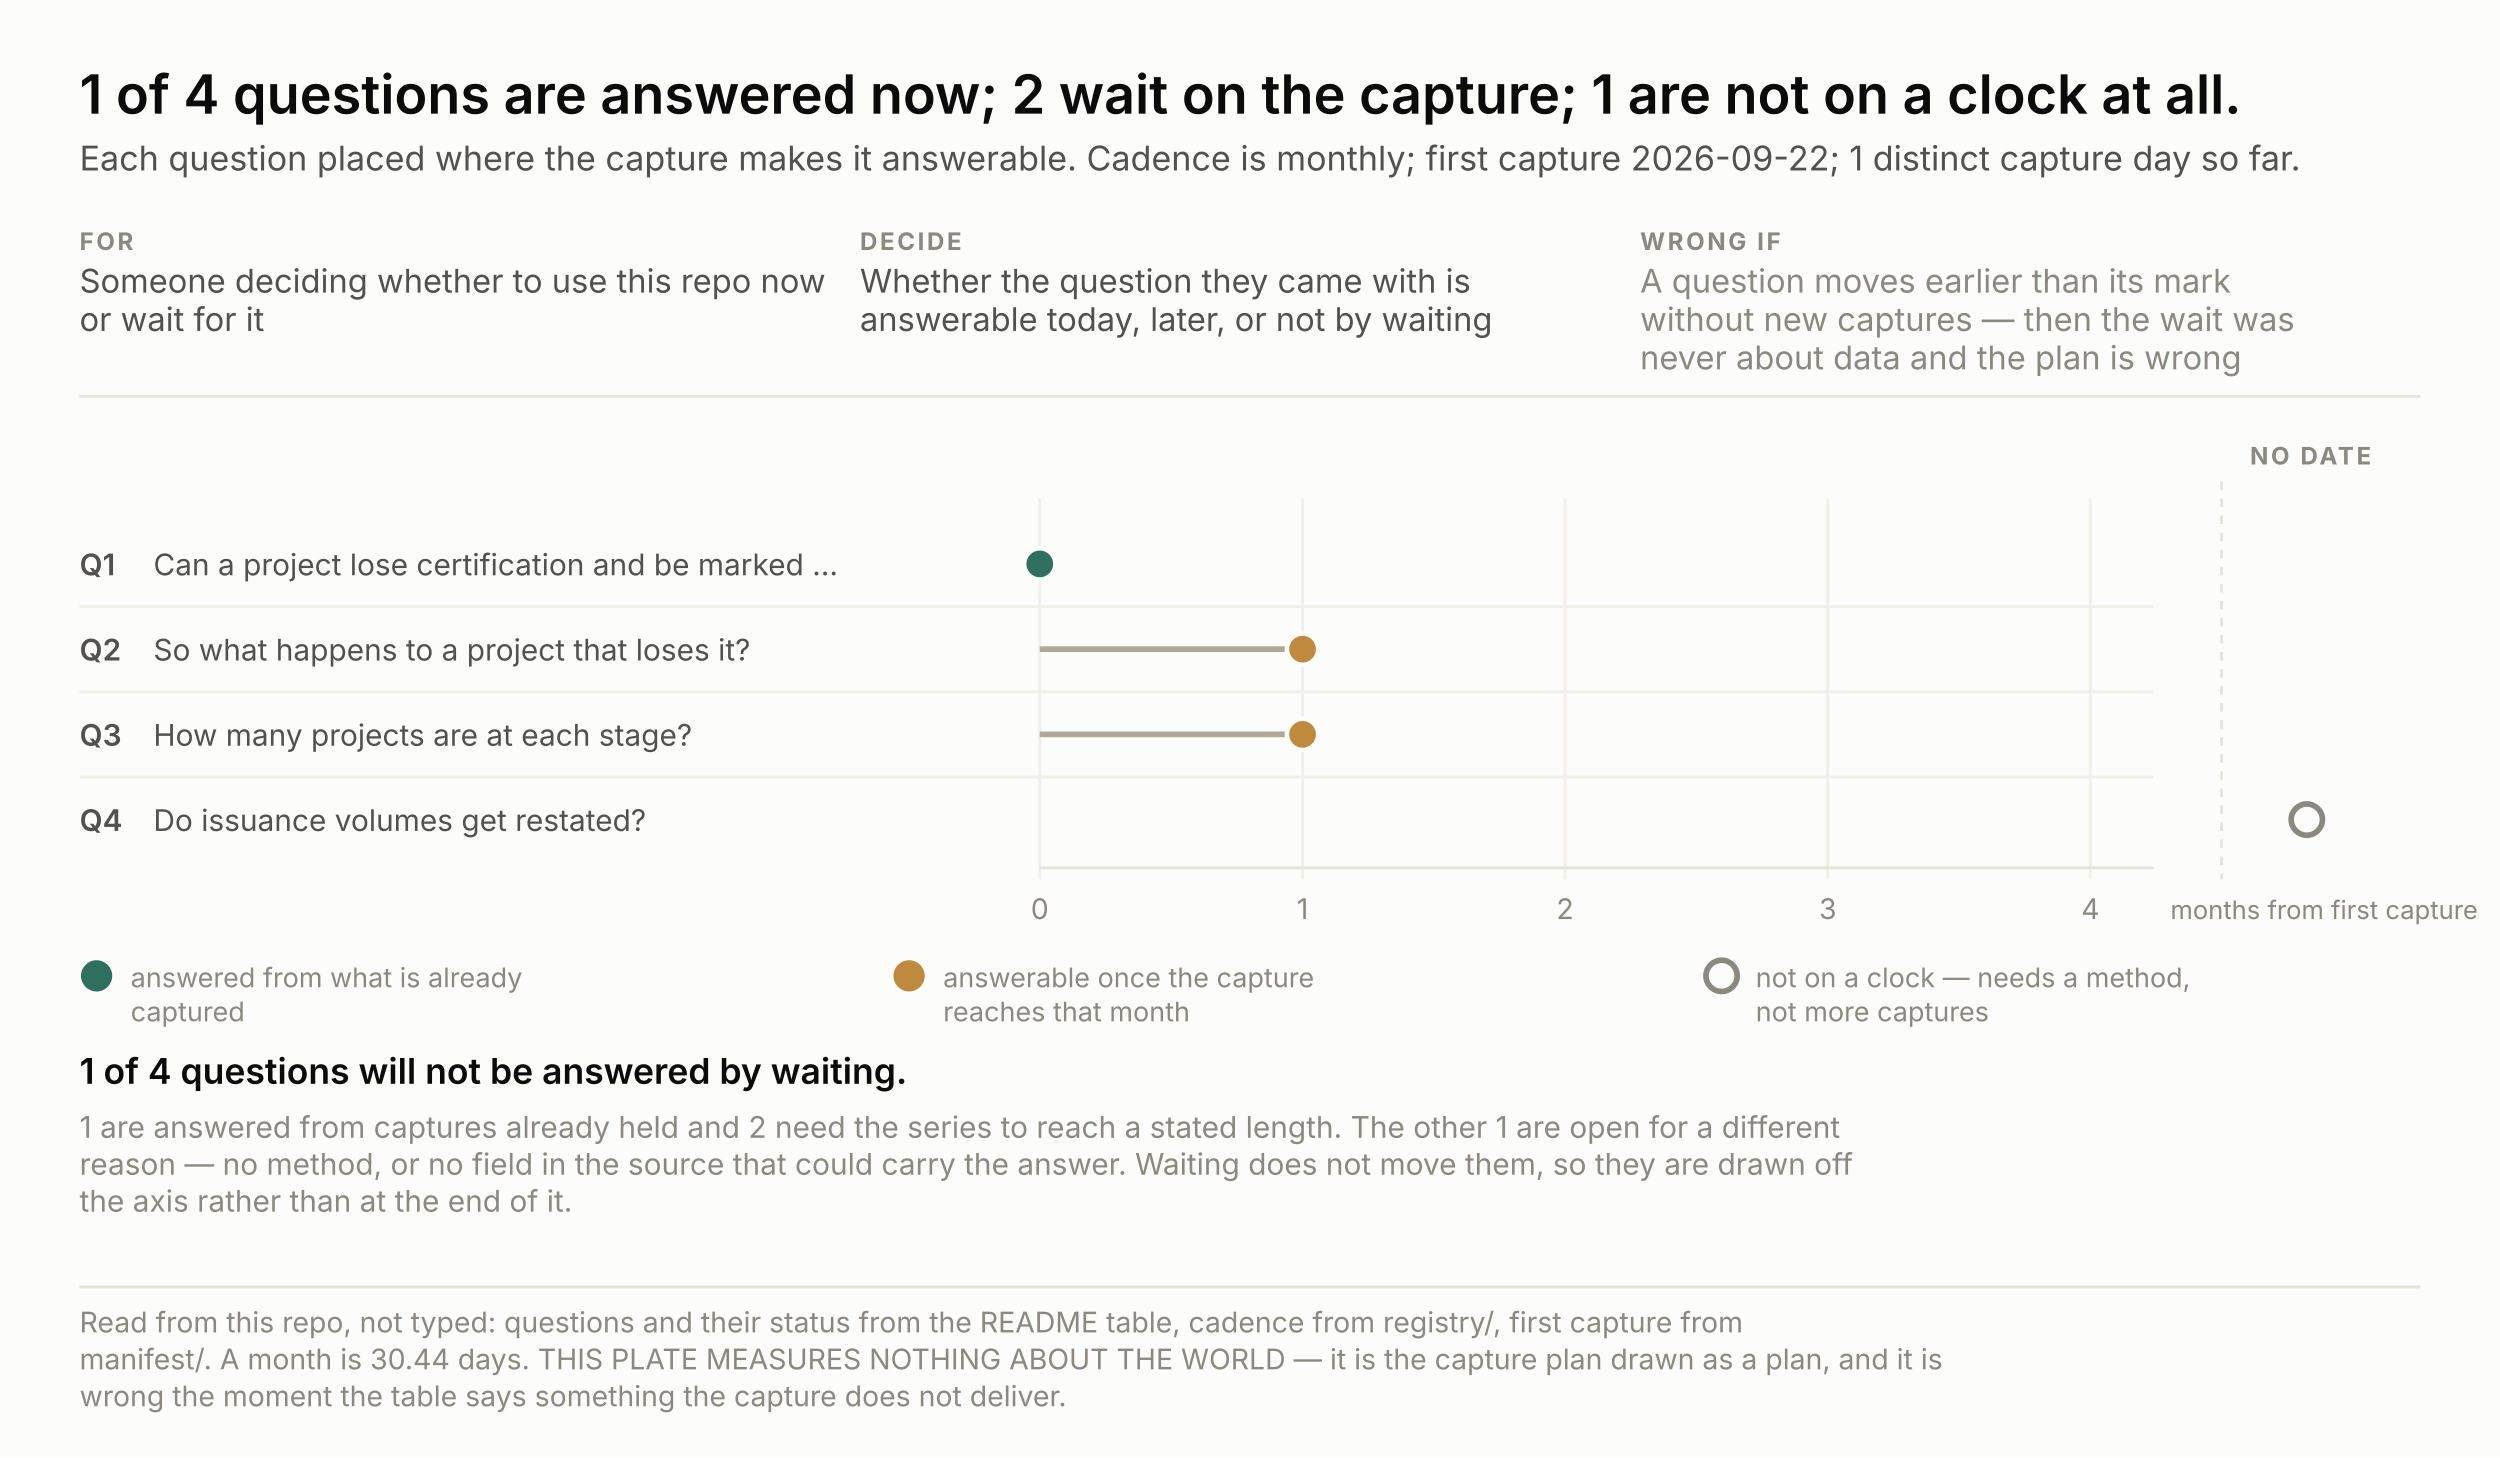
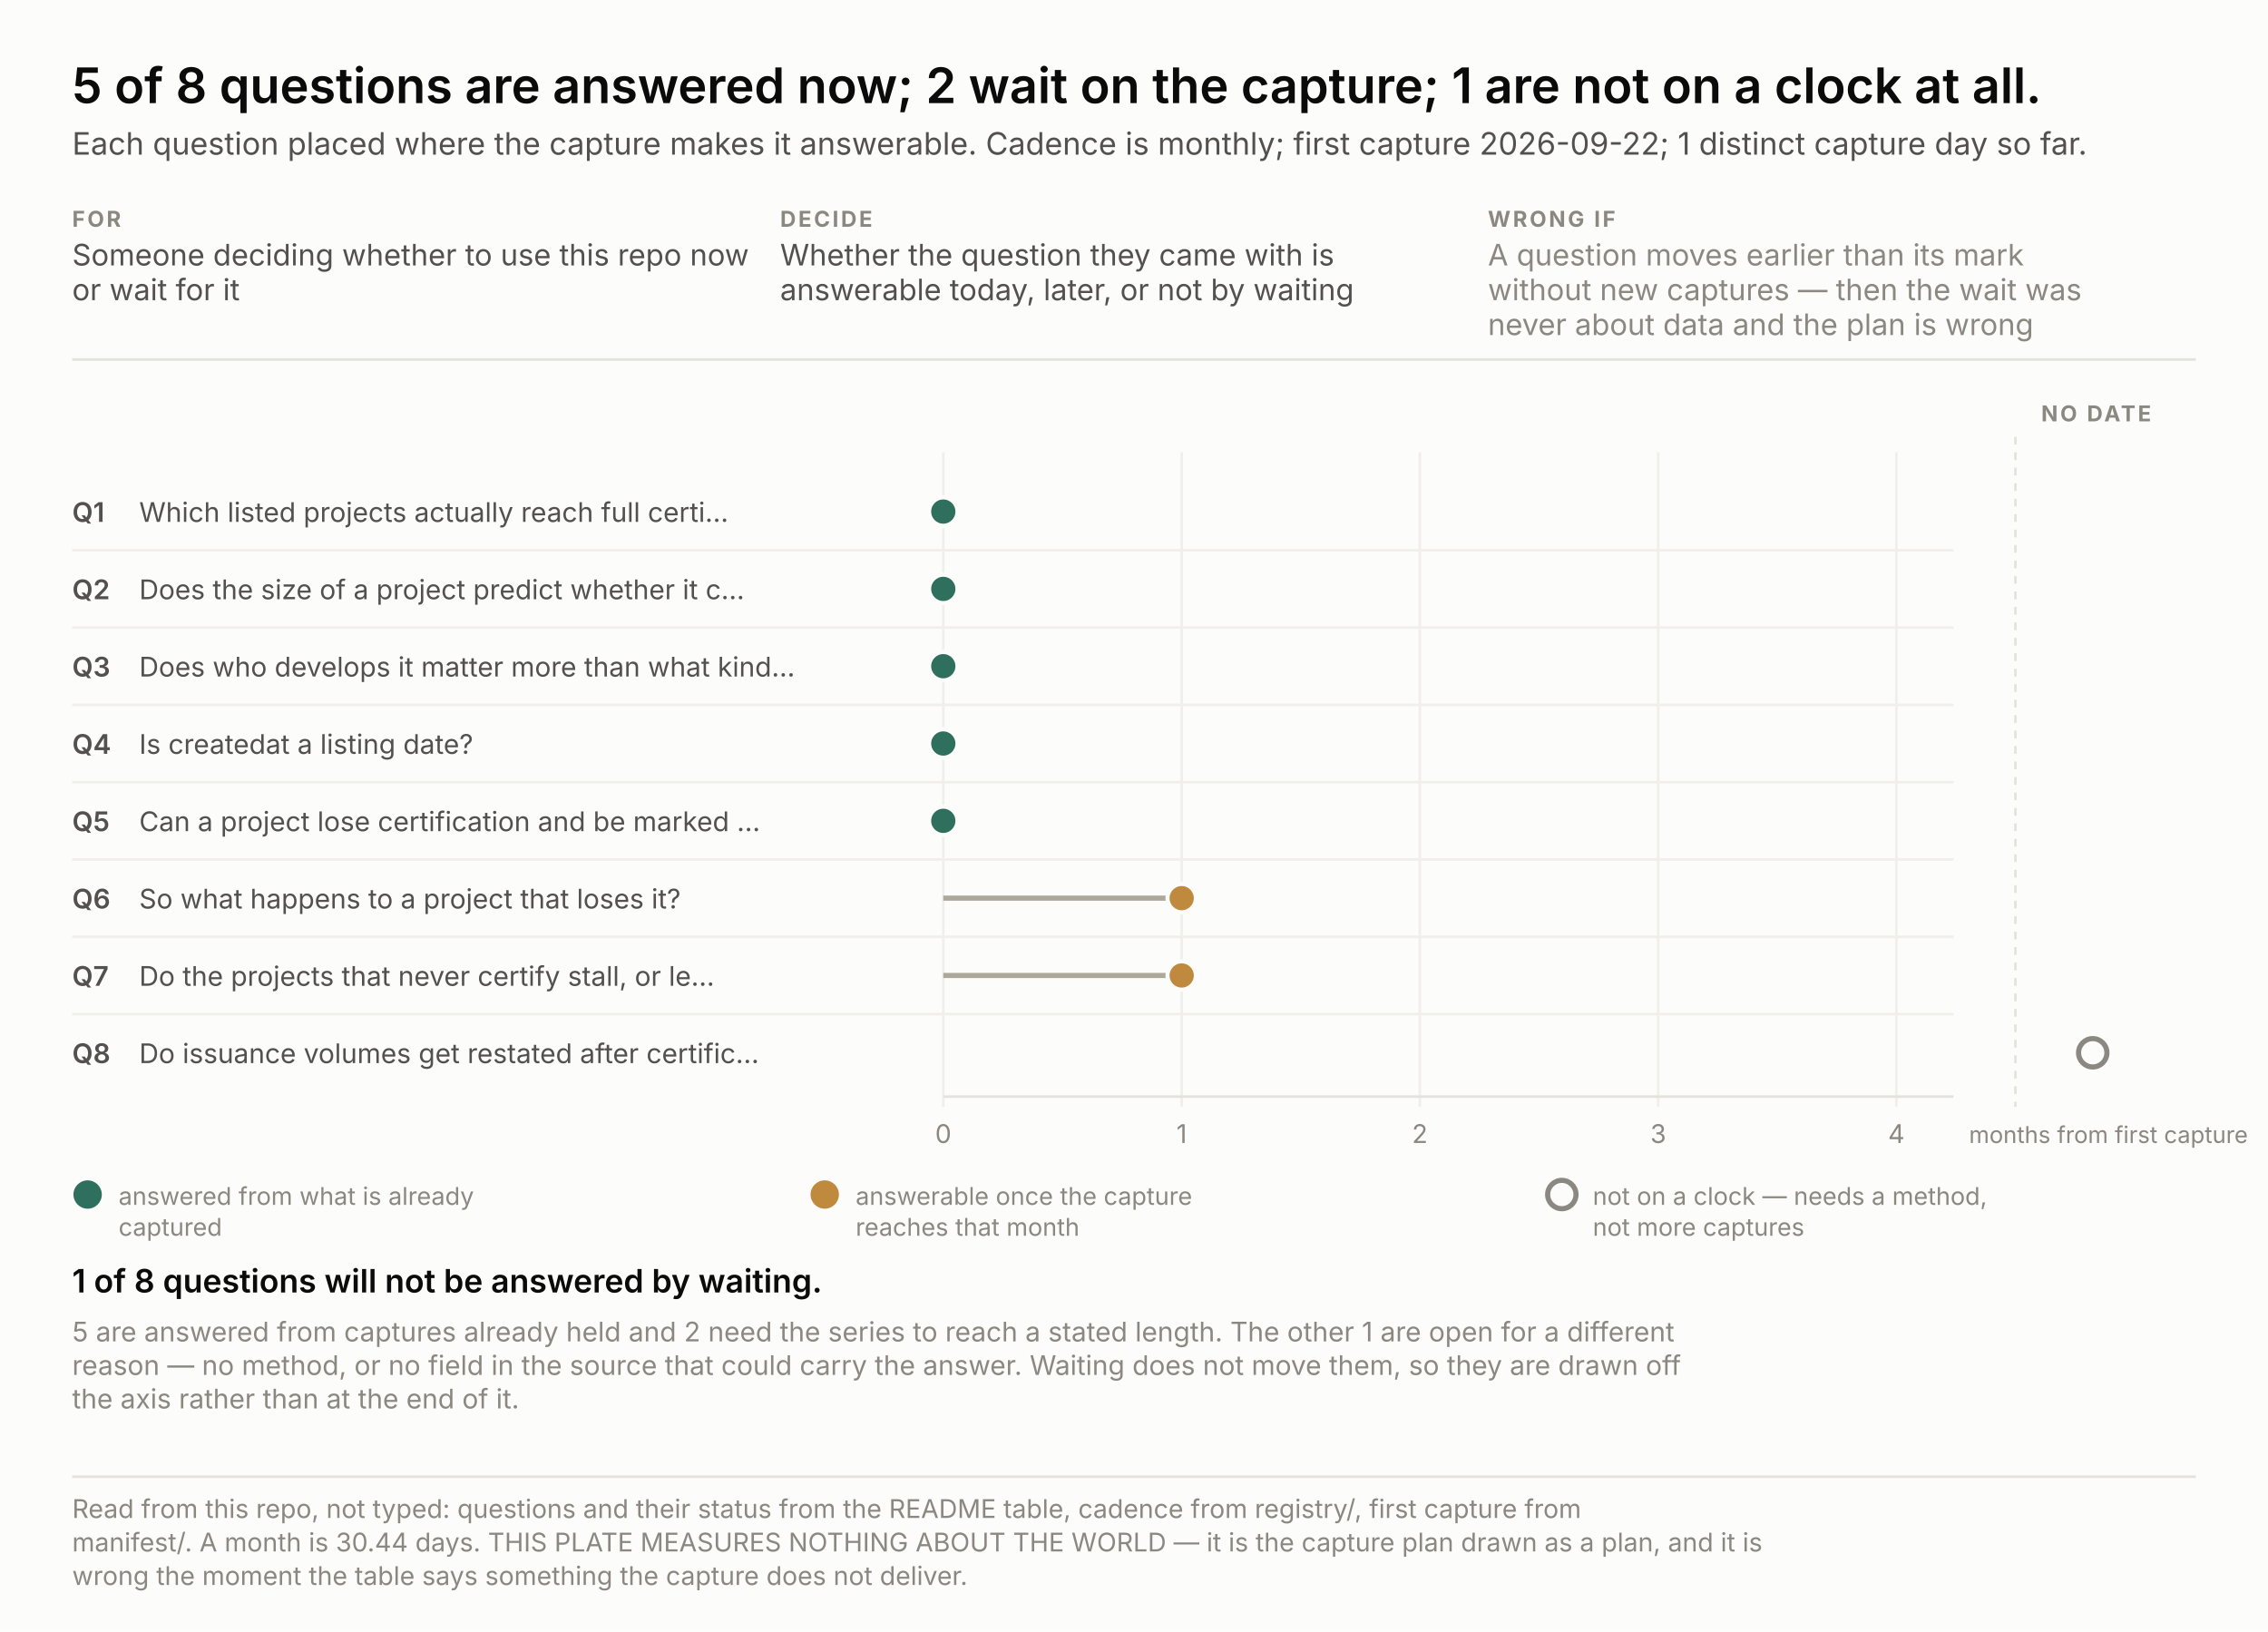
- <svg xmlns="http://www.w3.org/2000/svg" width="880" height="513" viewBox="0 0 880 513" font-family="system-ui, -apple-system, &quot;Segoe UI&quot;, sans-serif">
-   <rect width="880" height="513" fill="#fcfcfb" />
-   <text x="28.0" y="40.0" font-size="19" fill="#0b0b0b" text-anchor="start" font-weight="600" style="font-variant-numeric: tabular-nums">1 of 4 questions are answered now; 2 wait on the capture; 1 are not on a clock at all.</text>
+ <svg xmlns="http://www.w3.org/2000/svg" width="880" height="633" viewBox="0 0 880 633" font-family="system-ui, -apple-system, &quot;Segoe UI&quot;, sans-serif">
+   <rect width="880" height="633" fill="#fcfcfb" />
+   <text x="28.0" y="40.0" font-size="19" fill="#0b0b0b" text-anchor="start" font-weight="600" style="font-variant-numeric: tabular-nums">5 of 8 questions are answered now; 2 wait on the capture; 1 are not on a clock at all.</text>
  <text x="28.0" y="60.0" font-size="12" fill="#52514e" text-anchor="start" font-weight="normal" style="font-variant-numeric: tabular-nums">Each question placed where the capture makes it answerable. Cadence is monthly; first capture 2026-09-22; 1 distinct capture day so far.</text>
  <text x="28.0" y="88.0" font-size="8.5" fill="#8a8880" text-anchor="start" font-weight="700" letter-spacing="0.9" style="font-variant-numeric: tabular-nums">FOR</text>
  <text x="28.0" y="103.0" font-size="11.5" fill="#52514e" text-anchor="start" font-weight="normal" style="font-variant-numeric: tabular-nums">Someone deciding whether to use this repo now</text>
  <text x="28.0" y="116.5" font-size="11.5" fill="#52514e" text-anchor="start" font-weight="normal" style="font-variant-numeric: tabular-nums">or wait for it</text>
  <text x="302.7" y="88.0" font-size="8.5" fill="#8a8880" text-anchor="start" font-weight="700" letter-spacing="0.9" style="font-variant-numeric: tabular-nums">DECIDE</text>
  <text x="302.7" y="103.0" font-size="11.5" fill="#52514e" text-anchor="start" font-weight="normal" style="font-variant-numeric: tabular-nums">Whether the question they came with is</text>
  <text x="302.7" y="116.5" font-size="11.5" fill="#52514e" text-anchor="start" font-weight="normal" style="font-variant-numeric: tabular-nums">answerable today, later, or not by waiting</text>
  <text x="577.3" y="88.0" font-size="8.5" fill="#8a8880" text-anchor="start" font-weight="700" letter-spacing="0.9" style="font-variant-numeric: tabular-nums">WRONG IF</text>
  <text x="577.3" y="103.0" font-size="11.5" fill="#8a8880" text-anchor="start" font-weight="normal" style="font-variant-numeric: tabular-nums">A question moves earlier than its mark</text>
  <text x="577.3" y="116.5" font-size="11.5" fill="#8a8880" text-anchor="start" font-weight="normal" style="font-variant-numeric: tabular-nums">without new captures — then the wait was</text>
  <text x="577.3" y="130.0" font-size="11.5" fill="#8a8880" text-anchor="start" font-weight="normal" style="font-variant-numeric: tabular-nums">never about data and the plan is wrong</text>
  <line x1="28" y1="139.5" x2="852" y2="139.5" stroke="#e3e2db" />
-   <line x1="366.0" y1="175.5" x2="366.0" y2="309.5" stroke="#f0efe9" />
-   <text x="366.0" y="323.5" font-size="10" fill="#8a8880" text-anchor="middle" font-weight="normal" style="font-variant-numeric: tabular-nums">0</text>
-   <line x1="458.5" y1="175.5" x2="458.5" y2="309.5" stroke="#f0efe9" />
-   <text x="458.5" y="323.5" font-size="10" fill="#8a8880" text-anchor="middle" font-weight="normal" style="font-variant-numeric: tabular-nums">1</text>
-   <line x1="550.9" y1="175.5" x2="550.9" y2="309.5" stroke="#f0efe9" />
-   <text x="550.9" y="323.5" font-size="10" fill="#8a8880" text-anchor="middle" font-weight="normal" style="font-variant-numeric: tabular-nums">2</text>
-   <line x1="643.4" y1="175.5" x2="643.4" y2="309.5" stroke="#f0efe9" />
-   <text x="643.4" y="323.5" font-size="10" fill="#8a8880" text-anchor="middle" font-weight="normal" style="font-variant-numeric: tabular-nums">3</text>
-   <line x1="735.8" y1="175.5" x2="735.8" y2="309.5" stroke="#f0efe9" />
-   <text x="735.8" y="323.5" font-size="10" fill="#8a8880" text-anchor="middle" font-weight="normal" style="font-variant-numeric: tabular-nums">4</text>
-   <text x="764.0" y="323.5" font-size="9" fill="#8a8880" text-anchor="start" font-weight="normal" style="font-variant-numeric: tabular-nums">months from first capture</text>
-   <line x1="366" y1="305.5" x2="758" y2="305.5" stroke="#e3e2db" />
-   <line x1="782.0" y1="169.5" x2="782.0" y2="309.5" stroke="#e3e2db" stroke-dasharray="3 3" />
+   <line x1="366.0" y1="175.5" x2="366.0" y2="429.5" stroke="#f0efe9" />
+   <text x="366.0" y="443.5" font-size="10" fill="#8a8880" text-anchor="middle" font-weight="normal" style="font-variant-numeric: tabular-nums">0</text>
+   <line x1="458.5" y1="175.5" x2="458.5" y2="429.5" stroke="#f0efe9" />
+   <text x="458.5" y="443.5" font-size="10" fill="#8a8880" text-anchor="middle" font-weight="normal" style="font-variant-numeric: tabular-nums">1</text>
+   <line x1="550.9" y1="175.5" x2="550.9" y2="429.5" stroke="#f0efe9" />
+   <text x="550.9" y="443.5" font-size="10" fill="#8a8880" text-anchor="middle" font-weight="normal" style="font-variant-numeric: tabular-nums">2</text>
+   <line x1="643.4" y1="175.5" x2="643.4" y2="429.5" stroke="#f0efe9" />
+   <text x="643.4" y="443.5" font-size="10" fill="#8a8880" text-anchor="middle" font-weight="normal" style="font-variant-numeric: tabular-nums">3</text>
+   <line x1="735.8" y1="175.5" x2="735.8" y2="429.5" stroke="#f0efe9" />
+   <text x="735.8" y="443.5" font-size="10" fill="#8a8880" text-anchor="middle" font-weight="normal" style="font-variant-numeric: tabular-nums">4</text>
+   <text x="764.0" y="443.5" font-size="9" fill="#8a8880" text-anchor="start" font-weight="normal" style="font-variant-numeric: tabular-nums">months from first capture</text>
+   <line x1="366" y1="425.5" x2="758" y2="425.5" stroke="#e3e2db" />
+   <line x1="782.0" y1="169.5" x2="782.0" y2="429.5" stroke="#e3e2db" stroke-dasharray="3 3" />
  <text x="792.0" y="163.5" font-size="8.5" fill="#8a8880" text-anchor="start" font-weight="700" letter-spacing="0.9" style="font-variant-numeric: tabular-nums">NO DATE</text>
  <text x="28.0" y="202.5" font-size="10.5" fill="#52514e" text-anchor="start" font-weight="600" style="font-variant-numeric: tabular-nums">Q1</text>
-   <text x="54.0" y="202.5" font-size="10.5" fill="#52514e" text-anchor="start" font-weight="normal" style="font-variant-numeric: tabular-nums">Can a project lose certification and be marked …</text>
+   <text x="54.0" y="202.5" font-size="10.5" fill="#52514e" text-anchor="start" font-weight="normal" style="font-variant-numeric: tabular-nums">Which listed projects actually reach full certi…</text>
  <circle cx="366.0" cy="198.5" r="5.5" fill="#2f6f5e" stroke="#fcfcfb" stroke-width="1.6" />
  <text x="28.0" y="232.5" font-size="10.5" fill="#52514e" text-anchor="start" font-weight="600" style="font-variant-numeric: tabular-nums">Q2</text>
-   <text x="54.0" y="232.5" font-size="10.5" fill="#52514e" text-anchor="start" font-weight="normal" style="font-variant-numeric: tabular-nums">So what happens to a project that loses it?</text>
+   <text x="54.0" y="232.5" font-size="10.5" fill="#52514e" text-anchor="start" font-weight="normal" style="font-variant-numeric: tabular-nums">Does the size of a project predict whether it c…</text>
  <line x1="28" y1="213.5" x2="758" y2="213.5" stroke="#f0efe9" />
-   <line x1="366.0" y1="228.5" x2="458.5" y2="228.5" stroke="#aca89a" stroke-width="2" />
-   <circle cx="458.5" cy="228.5" r="5.5" fill="#c08a3e" stroke="#fcfcfb" stroke-width="1.6" />
+   <circle cx="366.0" cy="228.5" r="5.5" fill="#2f6f5e" stroke="#fcfcfb" stroke-width="1.6" />
  <text x="28.0" y="262.5" font-size="10.5" fill="#52514e" text-anchor="start" font-weight="600" style="font-variant-numeric: tabular-nums">Q3</text>
-   <text x="54.0" y="262.5" font-size="10.5" fill="#52514e" text-anchor="start" font-weight="normal" style="font-variant-numeric: tabular-nums">How many projects are at each stage?</text>
+   <text x="54.0" y="262.5" font-size="10.5" fill="#52514e" text-anchor="start" font-weight="normal" style="font-variant-numeric: tabular-nums">Does who develops it matter more than what kind…</text>
  <line x1="28" y1="243.5" x2="758" y2="243.5" stroke="#f0efe9" />
-   <line x1="366.0" y1="258.5" x2="458.5" y2="258.5" stroke="#aca89a" stroke-width="2" />
-   <circle cx="458.5" cy="258.5" r="5.5" fill="#c08a3e" stroke="#fcfcfb" stroke-width="1.6" />
+   <circle cx="366.0" cy="258.5" r="5.5" fill="#2f6f5e" stroke="#fcfcfb" stroke-width="1.6" />
  <text x="28.0" y="292.5" font-size="10.5" fill="#52514e" text-anchor="start" font-weight="600" style="font-variant-numeric: tabular-nums">Q4</text>
-   <text x="54.0" y="292.5" font-size="10.5" fill="#52514e" text-anchor="start" font-weight="normal" style="font-variant-numeric: tabular-nums">Do issuance volumes get restated?</text>
+   <text x="54.0" y="292.5" font-size="10.5" fill="#52514e" text-anchor="start" font-weight="normal" style="font-variant-numeric: tabular-nums">Is createdat a listing date?</text>
  <line x1="28" y1="273.5" x2="758" y2="273.5" stroke="#f0efe9" />
-   <circle cx="812.0" cy="288.5" r="5.5" fill="none" stroke="#8a8880" stroke-width="2" />
-   <circle cx="34.0" cy="343.5" r="5.5" fill="#2f6f5e" />
-   <text x="46.0" y="347.5" font-size="9.5" fill="#8a8880" text-anchor="start" font-weight="normal" style="font-variant-numeric: tabular-nums">answered from what is already</text>
-   <text x="46.0" y="359.5" font-size="9.5" fill="#8a8880" text-anchor="start" font-weight="normal" style="font-variant-numeric: tabular-nums">captured</text>
-   <circle cx="320.0" cy="343.5" r="5.5" fill="#c08a3e" />
-   <text x="332.0" y="347.5" font-size="9.5" fill="#8a8880" text-anchor="start" font-weight="normal" style="font-variant-numeric: tabular-nums">answerable once the capture</text>
-   <text x="332.0" y="359.5" font-size="9.5" fill="#8a8880" text-anchor="start" font-weight="normal" style="font-variant-numeric: tabular-nums">reaches that month</text>
-   <circle cx="606.0" cy="343.5" r="5.5" fill="none" stroke="#8a8880" stroke-width="2" />
-   <text x="618.0" y="347.5" font-size="9.5" fill="#8a8880" text-anchor="start" font-weight="normal" style="font-variant-numeric: tabular-nums">not on a clock — needs a method,</text>
-   <text x="618.0" y="359.5" font-size="9.5" fill="#8a8880" text-anchor="start" font-weight="normal" style="font-variant-numeric: tabular-nums">not more captures</text>
-   <text x="28.0" y="381.5" fill="none" stroke="#fcfcfb" stroke-width="3.4" stroke-linejoin="round" font-size="12.5" text-anchor="start" font-weight="600" style="font-variant-numeric: tabular-nums">1 of 4 questions will not be answered by waiting.</text>
-   <text x="28.0" y="381.5" fill="#0b0b0b" font-size="12.5" text-anchor="start" font-weight="600" style="font-variant-numeric: tabular-nums">1 of 4 questions will not be answered by waiting.</text>
-   <text x="28.0" y="400.5" font-size="10.5" fill="#8a8880" text-anchor="start" font-weight="normal" style="font-variant-numeric: tabular-nums">1 are answered from captures already held and 2 need the series to reach a stated length. The other 1 are open for a different</text>
-   <text x="28.0" y="413.5" font-size="10.5" fill="#8a8880" text-anchor="start" font-weight="normal" style="font-variant-numeric: tabular-nums">reason — no method, or no field in the source that could carry the answer. Waiting does not move them, so they are drawn off</text>
-   <text x="28.0" y="426.5" font-size="10.5" fill="#8a8880" text-anchor="start" font-weight="normal" style="font-variant-numeric: tabular-nums">the axis rather than at the end of it.</text>
-   <line x1="28" y1="453.0" x2="852" y2="453.0" stroke="#e3e2db" />
-   <text x="28.0" y="469.0" font-size="10" fill="#8a8880" text-anchor="start" font-weight="normal" style="font-variant-numeric: tabular-nums">Read from this repo, not typed: questions and their status from the README table, cadence from registry/, first capture from</text>
-   <text x="28.0" y="482.0" font-size="10" fill="#8a8880" text-anchor="start" font-weight="normal" style="font-variant-numeric: tabular-nums">manifest/. A month is 30.44 days. THIS PLATE MEASURES NOTHING ABOUT THE WORLD — it is the capture plan drawn as a plan, and it is</text>
-   <text x="28.0" y="495.0" font-size="10" fill="#8a8880" text-anchor="start" font-weight="normal" style="font-variant-numeric: tabular-nums">wrong the moment the table says something the capture does not deliver.</text>
+   <circle cx="366.0" cy="288.5" r="5.5" fill="#2f6f5e" stroke="#fcfcfb" stroke-width="1.6" />
+   <text x="28.0" y="322.5" font-size="10.5" fill="#52514e" text-anchor="start" font-weight="600" style="font-variant-numeric: tabular-nums">Q5</text>
+   <text x="54.0" y="322.5" font-size="10.5" fill="#52514e" text-anchor="start" font-weight="normal" style="font-variant-numeric: tabular-nums">Can a project lose certification and be marked …</text>
+   <line x1="28" y1="303.5" x2="758" y2="303.5" stroke="#f0efe9" />
+   <circle cx="366.0" cy="318.5" r="5.5" fill="#2f6f5e" stroke="#fcfcfb" stroke-width="1.6" />
+   <text x="28.0" y="352.5" font-size="10.5" fill="#52514e" text-anchor="start" font-weight="600" style="font-variant-numeric: tabular-nums">Q6</text>
+   <text x="54.0" y="352.5" font-size="10.5" fill="#52514e" text-anchor="start" font-weight="normal" style="font-variant-numeric: tabular-nums">So what happens to a project that loses it?</text>
+   <line x1="28" y1="333.5" x2="758" y2="333.5" stroke="#f0efe9" />
+   <line x1="366.0" y1="348.5" x2="458.5" y2="348.5" stroke="#aca89a" stroke-width="2" />
+   <circle cx="458.5" cy="348.5" r="5.5" fill="#c08a3e" stroke="#fcfcfb" stroke-width="1.6" />
+   <text x="28.0" y="382.5" font-size="10.5" fill="#52514e" text-anchor="start" font-weight="600" style="font-variant-numeric: tabular-nums">Q7</text>
+   <text x="54.0" y="382.5" font-size="10.5" fill="#52514e" text-anchor="start" font-weight="normal" style="font-variant-numeric: tabular-nums">Do the projects that never certify stall, or le…</text>
+   <line x1="28" y1="363.5" x2="758" y2="363.5" stroke="#f0efe9" />
+   <line x1="366.0" y1="378.5" x2="458.5" y2="378.5" stroke="#aca89a" stroke-width="2" />
+   <circle cx="458.5" cy="378.5" r="5.5" fill="#c08a3e" stroke="#fcfcfb" stroke-width="1.6" />
+   <text x="28.0" y="412.5" font-size="10.5" fill="#52514e" text-anchor="start" font-weight="600" style="font-variant-numeric: tabular-nums">Q8</text>
+   <text x="54.0" y="412.5" font-size="10.5" fill="#52514e" text-anchor="start" font-weight="normal" style="font-variant-numeric: tabular-nums">Do issuance volumes get restated after certific…</text>
+   <line x1="28" y1="393.5" x2="758" y2="393.5" stroke="#f0efe9" />
+   <circle cx="812.0" cy="408.5" r="5.5" fill="none" stroke="#8a8880" stroke-width="2" />
+   <circle cx="34.0" cy="463.5" r="5.5" fill="#2f6f5e" />
+   <text x="46.0" y="467.5" font-size="9.5" fill="#8a8880" text-anchor="start" font-weight="normal" style="font-variant-numeric: tabular-nums">answered from what is already</text>
+   <text x="46.0" y="479.5" font-size="9.5" fill="#8a8880" text-anchor="start" font-weight="normal" style="font-variant-numeric: tabular-nums">captured</text>
+   <circle cx="320.0" cy="463.5" r="5.5" fill="#c08a3e" />
+   <text x="332.0" y="467.5" font-size="9.5" fill="#8a8880" text-anchor="start" font-weight="normal" style="font-variant-numeric: tabular-nums">answerable once the capture</text>
+   <text x="332.0" y="479.5" font-size="9.5" fill="#8a8880" text-anchor="start" font-weight="normal" style="font-variant-numeric: tabular-nums">reaches that month</text>
+   <circle cx="606.0" cy="463.5" r="5.5" fill="none" stroke="#8a8880" stroke-width="2" />
+   <text x="618.0" y="467.5" font-size="9.5" fill="#8a8880" text-anchor="start" font-weight="normal" style="font-variant-numeric: tabular-nums">not on a clock — needs a method,</text>
+   <text x="618.0" y="479.5" font-size="9.5" fill="#8a8880" text-anchor="start" font-weight="normal" style="font-variant-numeric: tabular-nums">not more captures</text>
+   <text x="28.0" y="501.5" fill="none" stroke="#fcfcfb" stroke-width="3.4" stroke-linejoin="round" font-size="12.5" text-anchor="start" font-weight="600" style="font-variant-numeric: tabular-nums">1 of 8 questions will not be answered by waiting.</text>
+   <text x="28.0" y="501.5" fill="#0b0b0b" font-size="12.5" text-anchor="start" font-weight="600" style="font-variant-numeric: tabular-nums">1 of 8 questions will not be answered by waiting.</text>
+   <text x="28.0" y="520.5" font-size="10.5" fill="#8a8880" text-anchor="start" font-weight="normal" style="font-variant-numeric: tabular-nums">5 are answered from captures already held and 2 need the series to reach a stated length. The other 1 are open for a different</text>
+   <text x="28.0" y="533.5" font-size="10.5" fill="#8a8880" text-anchor="start" font-weight="normal" style="font-variant-numeric: tabular-nums">reason — no method, or no field in the source that could carry the answer. Waiting does not move them, so they are drawn off</text>
+   <text x="28.0" y="546.5" font-size="10.5" fill="#8a8880" text-anchor="start" font-weight="normal" style="font-variant-numeric: tabular-nums">the axis rather than at the end of it.</text>
+   <line x1="28" y1="573.0" x2="852" y2="573.0" stroke="#e3e2db" />
+   <text x="28.0" y="589.0" font-size="10" fill="#8a8880" text-anchor="start" font-weight="normal" style="font-variant-numeric: tabular-nums">Read from this repo, not typed: questions and their status from the README table, cadence from registry/, first capture from</text>
+   <text x="28.0" y="602.0" font-size="10" fill="#8a8880" text-anchor="start" font-weight="normal" style="font-variant-numeric: tabular-nums">manifest/. A month is 30.44 days. THIS PLATE MEASURES NOTHING ABOUT THE WORLD — it is the capture plan drawn as a plan, and it is</text>
+   <text x="28.0" y="615.0" font-size="10" fill="#8a8880" text-anchor="start" font-weight="normal" style="font-variant-numeric: tabular-nums">wrong the moment the table says something the capture does not deliver.</text>
</svg>
